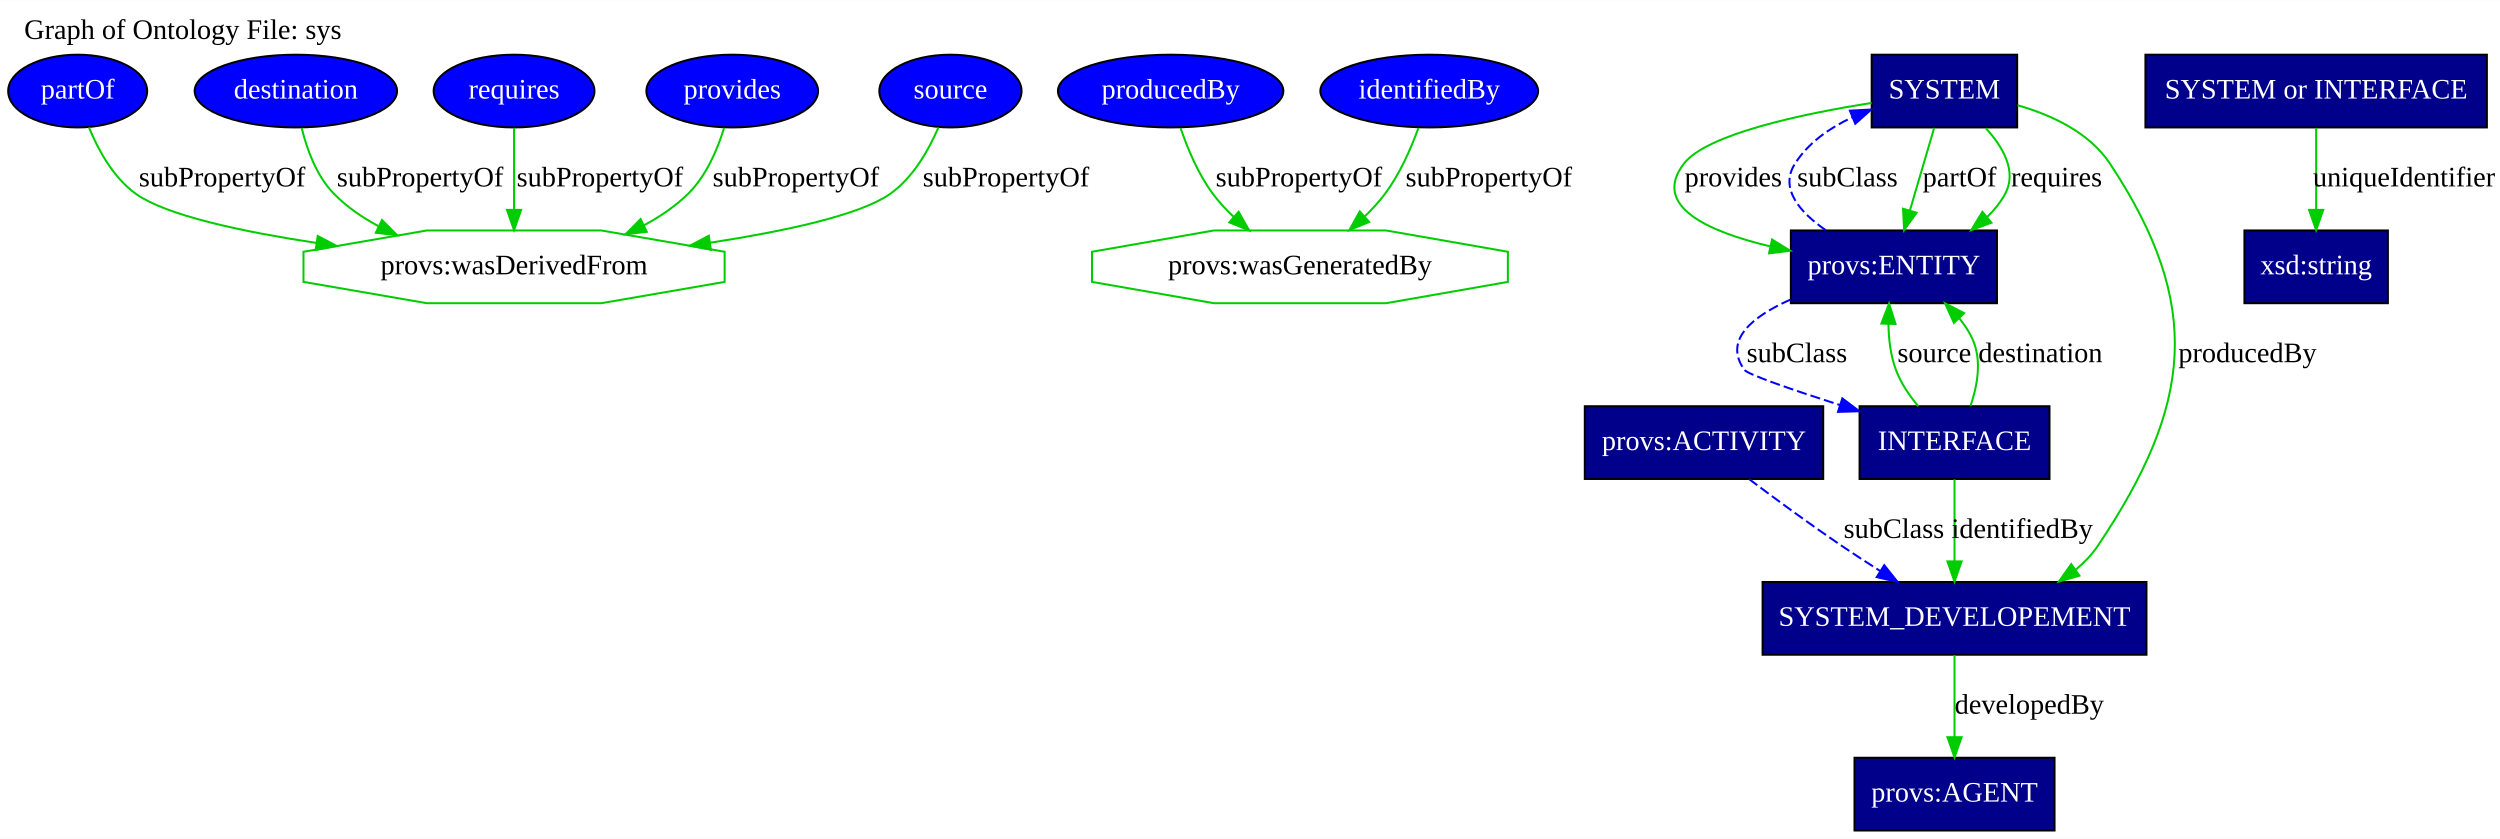
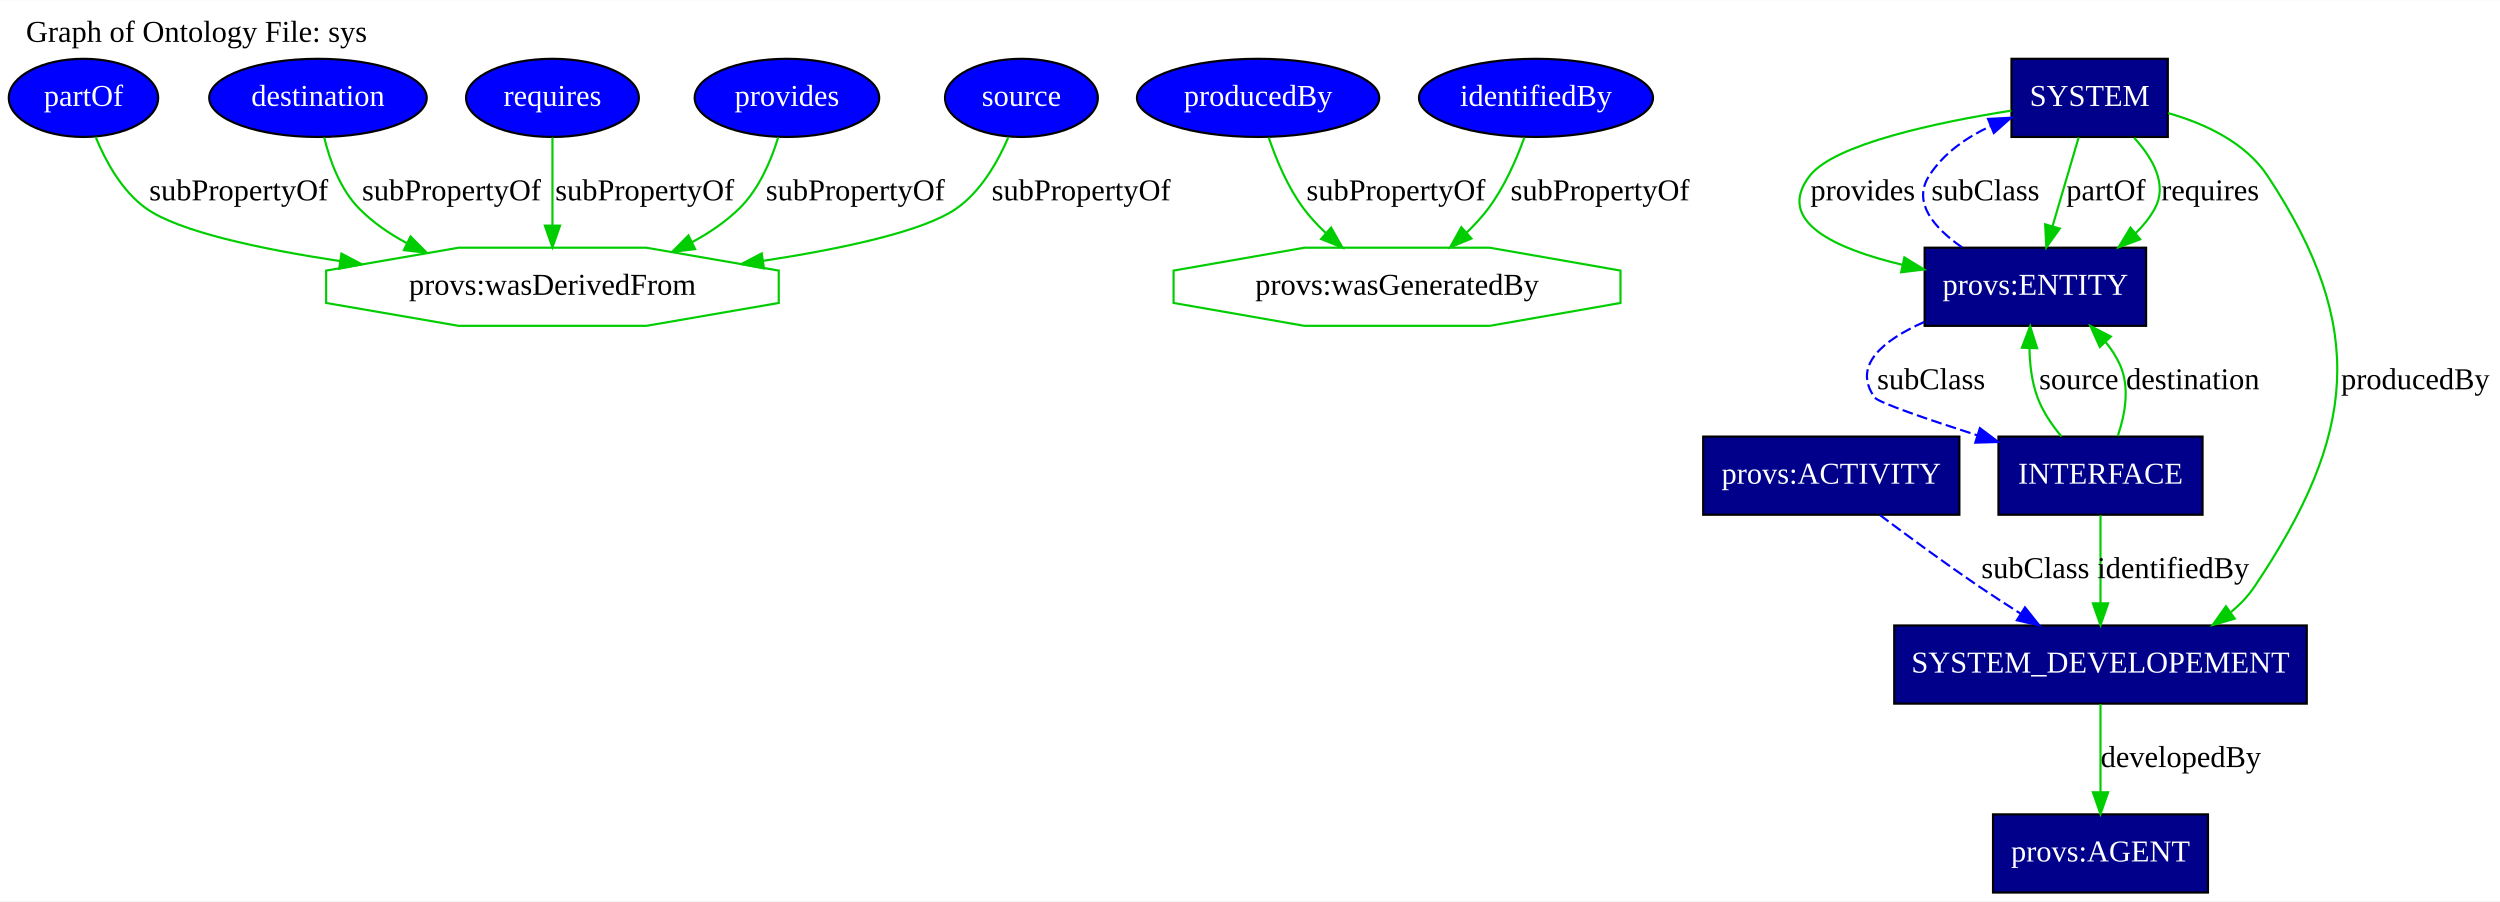
- <svg xmlns="http://www.w3.org/2000/svg" xmlns:xlink="http://www.w3.org/1999/xlink" width="1237pt" height="415pt" viewBox="0.00 0.00 1237.45 415.00">
+ <svg xmlns="http://www.w3.org/2000/svg" xmlns:xlink="http://www.w3.org/1999/xlink" width="1151pt" height="415pt" viewBox="0.00 0.00 1151.45 415.00">
  <g id="graph0" class="graph" transform="scale(1 1) rotate(0) translate(4 411)">
-     <polygon fill="white" stroke="none" points="-4,4 -4,-411 1233.45,-411 1233.45,4 -4,4" />
+     <polygon fill="white" stroke="none" points="-4,4 -4,-411 1147.45,-411 1147.45,4 -4,4" />
    <text text-anchor="middle" x="86.5" y="-391.8" font-family="Times New Roman,serif" font-size="14.00">Graph of Ontology File: sys</text>
    <g id="node1" class="node">
      <ellipse fill="blue" stroke="black" cx="34.447" cy="-366" rx="34.394" ry="18" />
      <text text-anchor="middle" x="34.447" y="-362.3" font-family="Times New Roman,serif" font-size="14.00" fill="white">partOf</text>
    </g>
    <g id="node2" class="node">
      <g id="a_node2">
        <a xlink:href="file:///C:/sadl/git/RACK/RACK-Ontology/Graphs/PROV-S.owl.svg" xlink:title="provs:wasDerivedFrom">
          <polygon fill="none" stroke="#00cd00" points="354.681,-271.544 354.681,-286.456 293.622,-297 207.272,-297 146.213,-286.456 146.213,-271.544 207.272,-261 293.622,-261 354.681,-271.544" />
          <text text-anchor="middle" x="250.447" y="-275.3" font-family="Times New Roman,serif" font-size="14.00">provs:wasDerivedFrom</text>
        </a>
      </g>
    </g>
    <g id="edge1" class="edge">
      <path fill="none" stroke="#00cd00" d="M40.042,-348.017C44.593,-336.896 52.137,-322.991 63.447,-315 78.397,-304.437 115.459,-296.459 152.682,-290.809" />
      <polygon fill="#00cd00" stroke="#00cd00" points="153.262,-294.261 162.649,-289.349 152.247,-287.335 153.262,-294.261" />
      <text text-anchor="middle" x="105.947" y="-318.8" font-family="Times New Roman,serif" font-size="14.00">subPropertyOf</text>
    </g>
    <g id="node3" class="node">
      <ellipse fill="blue" stroke="black" cx="575.447" cy="-366" rx="55.79" ry="18" />
      <text text-anchor="middle" x="575.447" y="-362.3" font-family="Times New Roman,serif" font-size="14.00" fill="white">producedBy</text>
    </g>
    <g id="node4" class="node">
      <g id="a_node4">
        <a xlink:href="file:///C:/sadl/git/RACK/RACK-Ontology/Graphs/PROV-S.owl.svg" xlink:title="provs:wasGeneratedBy">
          <polygon fill="none" stroke="#00cd00" points="742.367,-271.544 742.367,-286.456 682.078,-297 596.816,-297 536.527,-286.456 536.527,-271.544 596.816,-261 682.078,-261 742.367,-271.544" />
          <text text-anchor="middle" x="639.447" y="-275.3" font-family="Times New Roman,serif" font-size="14.00">provs:wasGeneratedBy</text>
        </a>
      </g>
    </g>
    <g id="edge2" class="edge">
      <path fill="none" stroke="#00cd00" d="M580.37,-347.707C583.811,-337.539 589.112,-324.798 596.447,-315 599.393,-311.065 602.874,-307.308 606.56,-303.813" />
      <polygon fill="#00cd00" stroke="#00cd00" points="609.084,-306.255 614.308,-297.037 604.476,-300.986 609.084,-306.255" />
      <text text-anchor="middle" x="638.947" y="-318.8" font-family="Times New Roman,serif" font-size="14.00">subPropertyOf</text>
    </g>
    <g id="node5" class="node">
      <ellipse fill="blue" stroke="black" cx="142.447" cy="-366" rx="50.091" ry="18" />
      <text text-anchor="middle" x="142.447" y="-362.3" font-family="Times New Roman,serif" font-size="14.00" fill="white">destination</text>
    </g>
    <g id="edge3" class="edge">
      <path fill="none" stroke="#00cd00" d="M145.319,-347.786C147.903,-337.134 152.699,-323.849 161.447,-315 167.723,-308.651 175.288,-303.426 183.325,-299.131" />
      <polygon fill="#00cd00" stroke="#00cd00" points="185.075,-302.172 192.555,-294.668 182.028,-295.871 185.075,-302.172" />
      <text text-anchor="middle" x="203.947" y="-318.8" font-family="Times New Roman,serif" font-size="14.00">subPropertyOf</text>
    </g>
    <g id="node6" class="node">
      <g id="a_node6">
        <a xlink:href="file:///C:/sadl/git/RACK/RACK-Ontology/Graphs/PROV-S.owl.svg" xlink:title="provs:ACTIVITY">
          <polygon fill="#00008b" stroke="black" points="898.447,-210 780.447,-210 780.447,-174 898.447,-174 898.447,-210" />
          <text text-anchor="middle" x="839.447" y="-188.3" font-family="Times New Roman,serif" font-size="14.00" fill="white">provs:ACTIVITY</text>
        </a>
      </g>
    </g>
    <g id="node7" class="node">
      <polygon fill="#00008b" stroke="black" points="1058.45,-123 868.447,-123 868.447,-87 1058.45,-87 1058.45,-123" />
      <text text-anchor="middle" x="963.447" y="-101.3" font-family="Times New Roman,serif" font-size="14.00" fill="white">SYSTEM_DEVELOPEMENT</text>
    </g>
    <g id="edge4" class="edge">
      <path fill="none" stroke="blue" stroke-dasharray="5,2" d="M861.807,-173.9C874.928,-164.033 891.928,-151.533 907.447,-141 913.577,-136.839 920.181,-132.548 926.629,-128.459" />
      <polygon fill="blue" stroke="blue" points="928.657,-131.319 935.266,-123.038 924.935,-125.39 928.657,-131.319" />
      <text text-anchor="middle" x="933.447" y="-144.8" font-family="Times New Roman,serif" font-size="14.00">subClass</text>
    </g>
    <g id="node15" class="node">
      <g id="a_node15">
        <a xlink:href="file:///C:/sadl/git/RACK/RACK-Ontology/Graphs/PROV-S.owl.svg" xlink:title="provs:AGENT">
          <polygon fill="#00008b" stroke="black" points="1012.95,-36 913.947,-36 913.947,-0 1012.95,-0 1012.95,-36" />
          <text text-anchor="middle" x="963.447" y="-14.3" font-family="Times New Roman,serif" font-size="14.00" fill="white">provs:AGENT</text>
        </a>
      </g>
    </g>
    <g id="edge16" class="edge">
      <path fill="none" stroke="#00cd00" d="M963.447,-86.799C963.447,-75.163 963.447,-59.548 963.447,-46.237" />
      <polygon fill="#00cd00" stroke="#00cd00" points="966.947,-46.175 963.447,-36.175 959.947,-46.175 966.947,-46.175" />
      <text text-anchor="middle" x="1000.45" y="-57.8" font-family="Times New Roman,serif" font-size="14.00">developedBy</text>
    </g>
    <g id="node8" class="node">
      <ellipse fill="blue" stroke="black" cx="250.447" cy="-366" rx="39.794" ry="18" />
      <text text-anchor="middle" x="250.447" y="-362.3" font-family="Times New Roman,serif" font-size="14.00" fill="white">requires</text>
    </g>
    <g id="edge5" class="edge">
      <path fill="none" stroke="#00cd00" d="M250.447,-347.799C250.447,-336.163 250.447,-320.548 250.447,-307.237" />
      <polygon fill="#00cd00" stroke="#00cd00" points="253.947,-307.175 250.447,-297.175 246.947,-307.175 253.947,-307.175" />
      <text text-anchor="middle" x="292.947" y="-318.8" font-family="Times New Roman,serif" font-size="14.00">subPropertyOf</text>
    </g>
    <g id="node9" class="node">
      <g id="a_node9">
        <a xlink:href="file:///C:/sadl/git/RACK/RACK-Ontology/Graphs/PROV-S.owl.svg" xlink:title="provs:ENTITY">
          <polygon fill="#00008b" stroke="black" points="984.447,-297 882.447,-297 882.447,-261 984.447,-261 984.447,-297" />
          <text text-anchor="middle" x="933.447" y="-275.3" font-family="Times New Roman,serif" font-size="14.00" fill="white">provs:ENTITY</text>
        </a>
      </g>
    </g>
    <g id="node10" class="node">
      <polygon fill="#00008b" stroke="black" points="994.447,-384 922.447,-384 922.447,-348 994.447,-348 994.447,-384" />
      <text text-anchor="middle" x="958.447" y="-362.3" font-family="Times New Roman,serif" font-size="14.00" fill="white">SYSTEM</text>
    </g>
    <g id="edge6" class="edge">
      <path fill="none" stroke="blue" stroke-dasharray="5,2" d="M899.719,-297.134C886.753,-306.117 876.709,-317.781 884.447,-330 891.04,-340.412 901.658,-347.786 912.817,-352.986" />
      <polygon fill="blue" stroke="blue" points="911.662,-356.295 922.242,-356.861 914.324,-349.821 911.662,-356.295" />
      <text text-anchor="middle" x="910.447" y="-318.8" font-family="Times New Roman,serif" font-size="14.00">subClass</text>
    </g>
    <g id="node11" class="node">
      <polygon fill="#00008b" stroke="black" points="1010.45,-210 916.447,-210 916.447,-174 1010.45,-174 1010.45,-210" />
      <text text-anchor="middle" x="963.447" y="-188.3" font-family="Times New Roman,serif" font-size="14.00" fill="white">INTERFACE</text>
    </g>
    <g id="edge7" class="edge">
      <path fill="none" stroke="blue" stroke-dasharray="5,2" d="M882.327,-262.815C863.408,-254.442 848.861,-242.732 859.447,-228 861.084,-225.722 883.226,-218.133 906.66,-210.601" />
      <polygon fill="blue" stroke="blue" points="907.905,-213.877 916.369,-207.505 905.779,-207.208 907.905,-213.877" />
      <text text-anchor="middle" x="885.447" y="-231.8" font-family="Times New Roman,serif" font-size="14.00">subClass</text>
    </g>
    <g id="edge14" class="edge">
      <path fill="none" stroke="#00cd00" d="M994.619,-358.984C1011.55,-354.158 1030.21,-345.499 1040.45,-330 1086.76,-259.872 1081.26,-210.795 1034.45,-141 1031.46,-136.549 1027.74,-132.642 1023.57,-129.216" />
      <polygon fill="#00cd00" stroke="#00cd00" points="1025.27,-126.13 1015.09,-123.205 1021.22,-131.842 1025.27,-126.13" />
      <text text-anchor="middle" x="1108.45" y="-231.8" font-family="Times New Roman,serif" font-size="14.00">producedBy</text>
    </g>
    <g id="edge11" class="edge">
      <path fill="none" stroke="#00cd00" d="M922.389,-360.147C888.296,-354.731 840.725,-344.746 829.447,-330 813.468,-309.108 841.233,-296.494 872.076,-289.162" />
      <polygon fill="#00cd00" stroke="#00cd00" points="873.123,-292.516 882.146,-286.964 871.63,-285.677 873.123,-292.516" />
      <text text-anchor="middle" x="853.947" y="-318.8" font-family="Times New Roman,serif" font-size="14.00">provides</text>
    </g>
    <g id="edge12" class="edge">
      <path fill="none" stroke="#00cd00" d="M953.388,-347.799C949.931,-336.047 945.282,-320.238 941.342,-306.842" />
      <polygon fill="#00cd00" stroke="#00cd00" points="944.678,-305.781 938.499,-297.175 937.962,-307.757 944.678,-305.781" />
      <text text-anchor="middle" x="965.947" y="-318.8" font-family="Times New Roman,serif" font-size="14.00">partOf</text>
    </g>
    <g id="edge15" class="edge">
      <path fill="none" stroke="#00cd00" d="M978.968,-347.605C987.638,-338.079 994.487,-326.004 988.447,-315 986.119,-310.759 983.034,-306.958 979.511,-303.568" />
      <polygon fill="#00cd00" stroke="#00cd00" points="981.707,-300.843 971.765,-297.181 977.253,-306.243 981.707,-300.843" />
      <text text-anchor="middle" x="1013.95" y="-318.8" font-family="Times New Roman,serif" font-size="14.00">requires</text>
    </g>
    <g id="edge17" class="edge">
      <path fill="none" stroke="#00cd00" d="M963.447,-173.799C963.447,-162.163 963.447,-146.548 963.447,-133.237" />
      <polygon fill="#00cd00" stroke="#00cd00" points="966.947,-133.175 963.447,-123.175 959.947,-133.175 966.947,-133.175" />
      <text text-anchor="middle" x="996.947" y="-144.8" font-family="Times New Roman,serif" font-size="14.00">identifiedBy</text>
    </g>
    <g id="edge13" class="edge">
      <path fill="none" stroke="#00cd00" d="M945.498,-210.027C941.05,-215.321 936.867,-221.491 934.447,-228 931.815,-235.08 930.856,-243.123 930.737,-250.656" />
      <polygon fill="#00cd00" stroke="#00cd00" points="927.244,-250.922 931.042,-260.813 934.241,-250.712 927.244,-250.922" />
      <text text-anchor="middle" x="953.447" y="-231.8" font-family="Times New Roman,serif" font-size="14.00">source</text>
    </g>
-     <g id="edge19" class="edge">
+     <g id="edge18" class="edge">
      <path fill="none" stroke="#00cd00" d="M971.397,-210.268C974.797,-220.19 977.047,-232.69 972.447,-243 970.785,-246.726 968.508,-250.22 965.883,-253.45" />
      <polygon fill="#00cd00" stroke="#00cd00" points="963.142,-251.253 958.793,-260.914 968.218,-256.074 963.142,-251.253" />
      <text text-anchor="middle" x="1005.95" y="-231.8" font-family="Times New Roman,serif" font-size="14.00">destination</text>
    </g>
    <g id="node12" class="node">
      <ellipse fill="blue" stroke="black" cx="703.447" cy="-366" rx="53.891" ry="18" />
      <text text-anchor="middle" x="703.447" y="-362.3" font-family="Times New Roman,serif" font-size="14.00" fill="white">identifiedBy</text>
    </g>
    <g id="edge8" class="edge">
      <path fill="none" stroke="#00cd00" d="M698.093,-347.744C694.419,-337.59 688.862,-324.85 681.447,-315 678.532,-311.128 675.109,-307.408 671.496,-303.934" />
      <polygon fill="#00cd00" stroke="#00cd00" points="673.711,-301.219 663.917,-297.177 669.053,-306.444 673.711,-301.219" />
      <text text-anchor="middle" x="732.947" y="-318.8" font-family="Times New Roman,serif" font-size="14.00">subPropertyOf</text>
    </g>
    <g id="node13" class="node">
      <ellipse fill="blue" stroke="black" cx="358.447" cy="-366" rx="42.494" ry="18" />
      <text text-anchor="middle" x="358.447" y="-362.3" font-family="Times New Roman,serif" font-size="14.00" fill="white">provides</text>
    </g>
    <g id="edge9" class="edge">
      <path fill="none" stroke="#00cd00" d="M354.427,-347.793C351.159,-337.143 345.558,-323.859 336.447,-315 330.149,-308.876 322.636,-303.774 314.71,-299.535" />
      <polygon fill="#00cd00" stroke="#00cd00" points="316.152,-296.344 305.629,-295.108 313.084,-302.636 316.152,-296.344" />
      <text text-anchor="middle" x="389.947" y="-318.8" font-family="Times New Roman,serif" font-size="14.00">subPropertyOf</text>
    </g>
    <g id="node14" class="node">
      <ellipse fill="blue" stroke="black" cx="466.447" cy="-366" rx="35.194" ry="18" />
      <text text-anchor="middle" x="466.447" y="-362.3" font-family="Times New Roman,serif" font-size="14.00" fill="white">source</text>
    </g>
    <g id="edge10" class="edge">
      <path fill="none" stroke="#00cd00" d="M460.509,-348.011C455.734,-336.888 447.912,-322.982 436.447,-315 421.471,-304.573 384.475,-296.605 347.387,-290.926" />
      <polygon fill="#00cd00" stroke="#00cd00" points="347.862,-287.458 337.457,-289.458 346.838,-294.383 347.862,-287.458" />
      <text text-anchor="middle" x="493.947" y="-318.8" font-family="Times New Roman,serif" font-size="14.00">subPropertyOf</text>
    </g>
-     <g id="node16" class="node">
-       <polygon fill="#00008b" stroke="black" points="1226.95,-384 1057.95,-384 1057.95,-348 1226.95,-348 1226.95,-384" />
-       <text text-anchor="middle" x="1142.45" y="-362.3" font-family="Times New Roman,serif" font-size="14.00" fill="white">SYSTEM or INTERFACE</text>
-     </g>
-     <g id="node17" class="node">
-       <g id="a_node17">
-         <a xlink:href="file:///C:/sadl/git/RACK/RACK-Ontology/Graphs/XMLSchema.svg" xlink:title="xsd:string">
-           <polygon fill="#00008b" stroke="black" points="1177.95,-297 1106.95,-297 1106.95,-261 1177.95,-261 1177.95,-297" />
-           <text text-anchor="middle" x="1142.45" y="-275.3" font-family="Times New Roman,serif" font-size="14.00" fill="white">xsd:string</text>
-         </a>
-       </g>
-     </g>
-     <g id="edge18" class="edge">
-       <path fill="none" stroke="#00cd00" d="M1142.45,-347.799C1142.45,-336.163 1142.45,-320.548 1142.45,-307.237" />
-       <polygon fill="#00cd00" stroke="#00cd00" points="1145.95,-307.175 1142.45,-297.175 1138.95,-307.175 1145.95,-307.175" />
-       <text text-anchor="middle" x="1185.95" y="-318.8" font-family="Times New Roman,serif" font-size="14.00">uniqueIdentifier</text>
-     </g>
  </g>
</svg>
